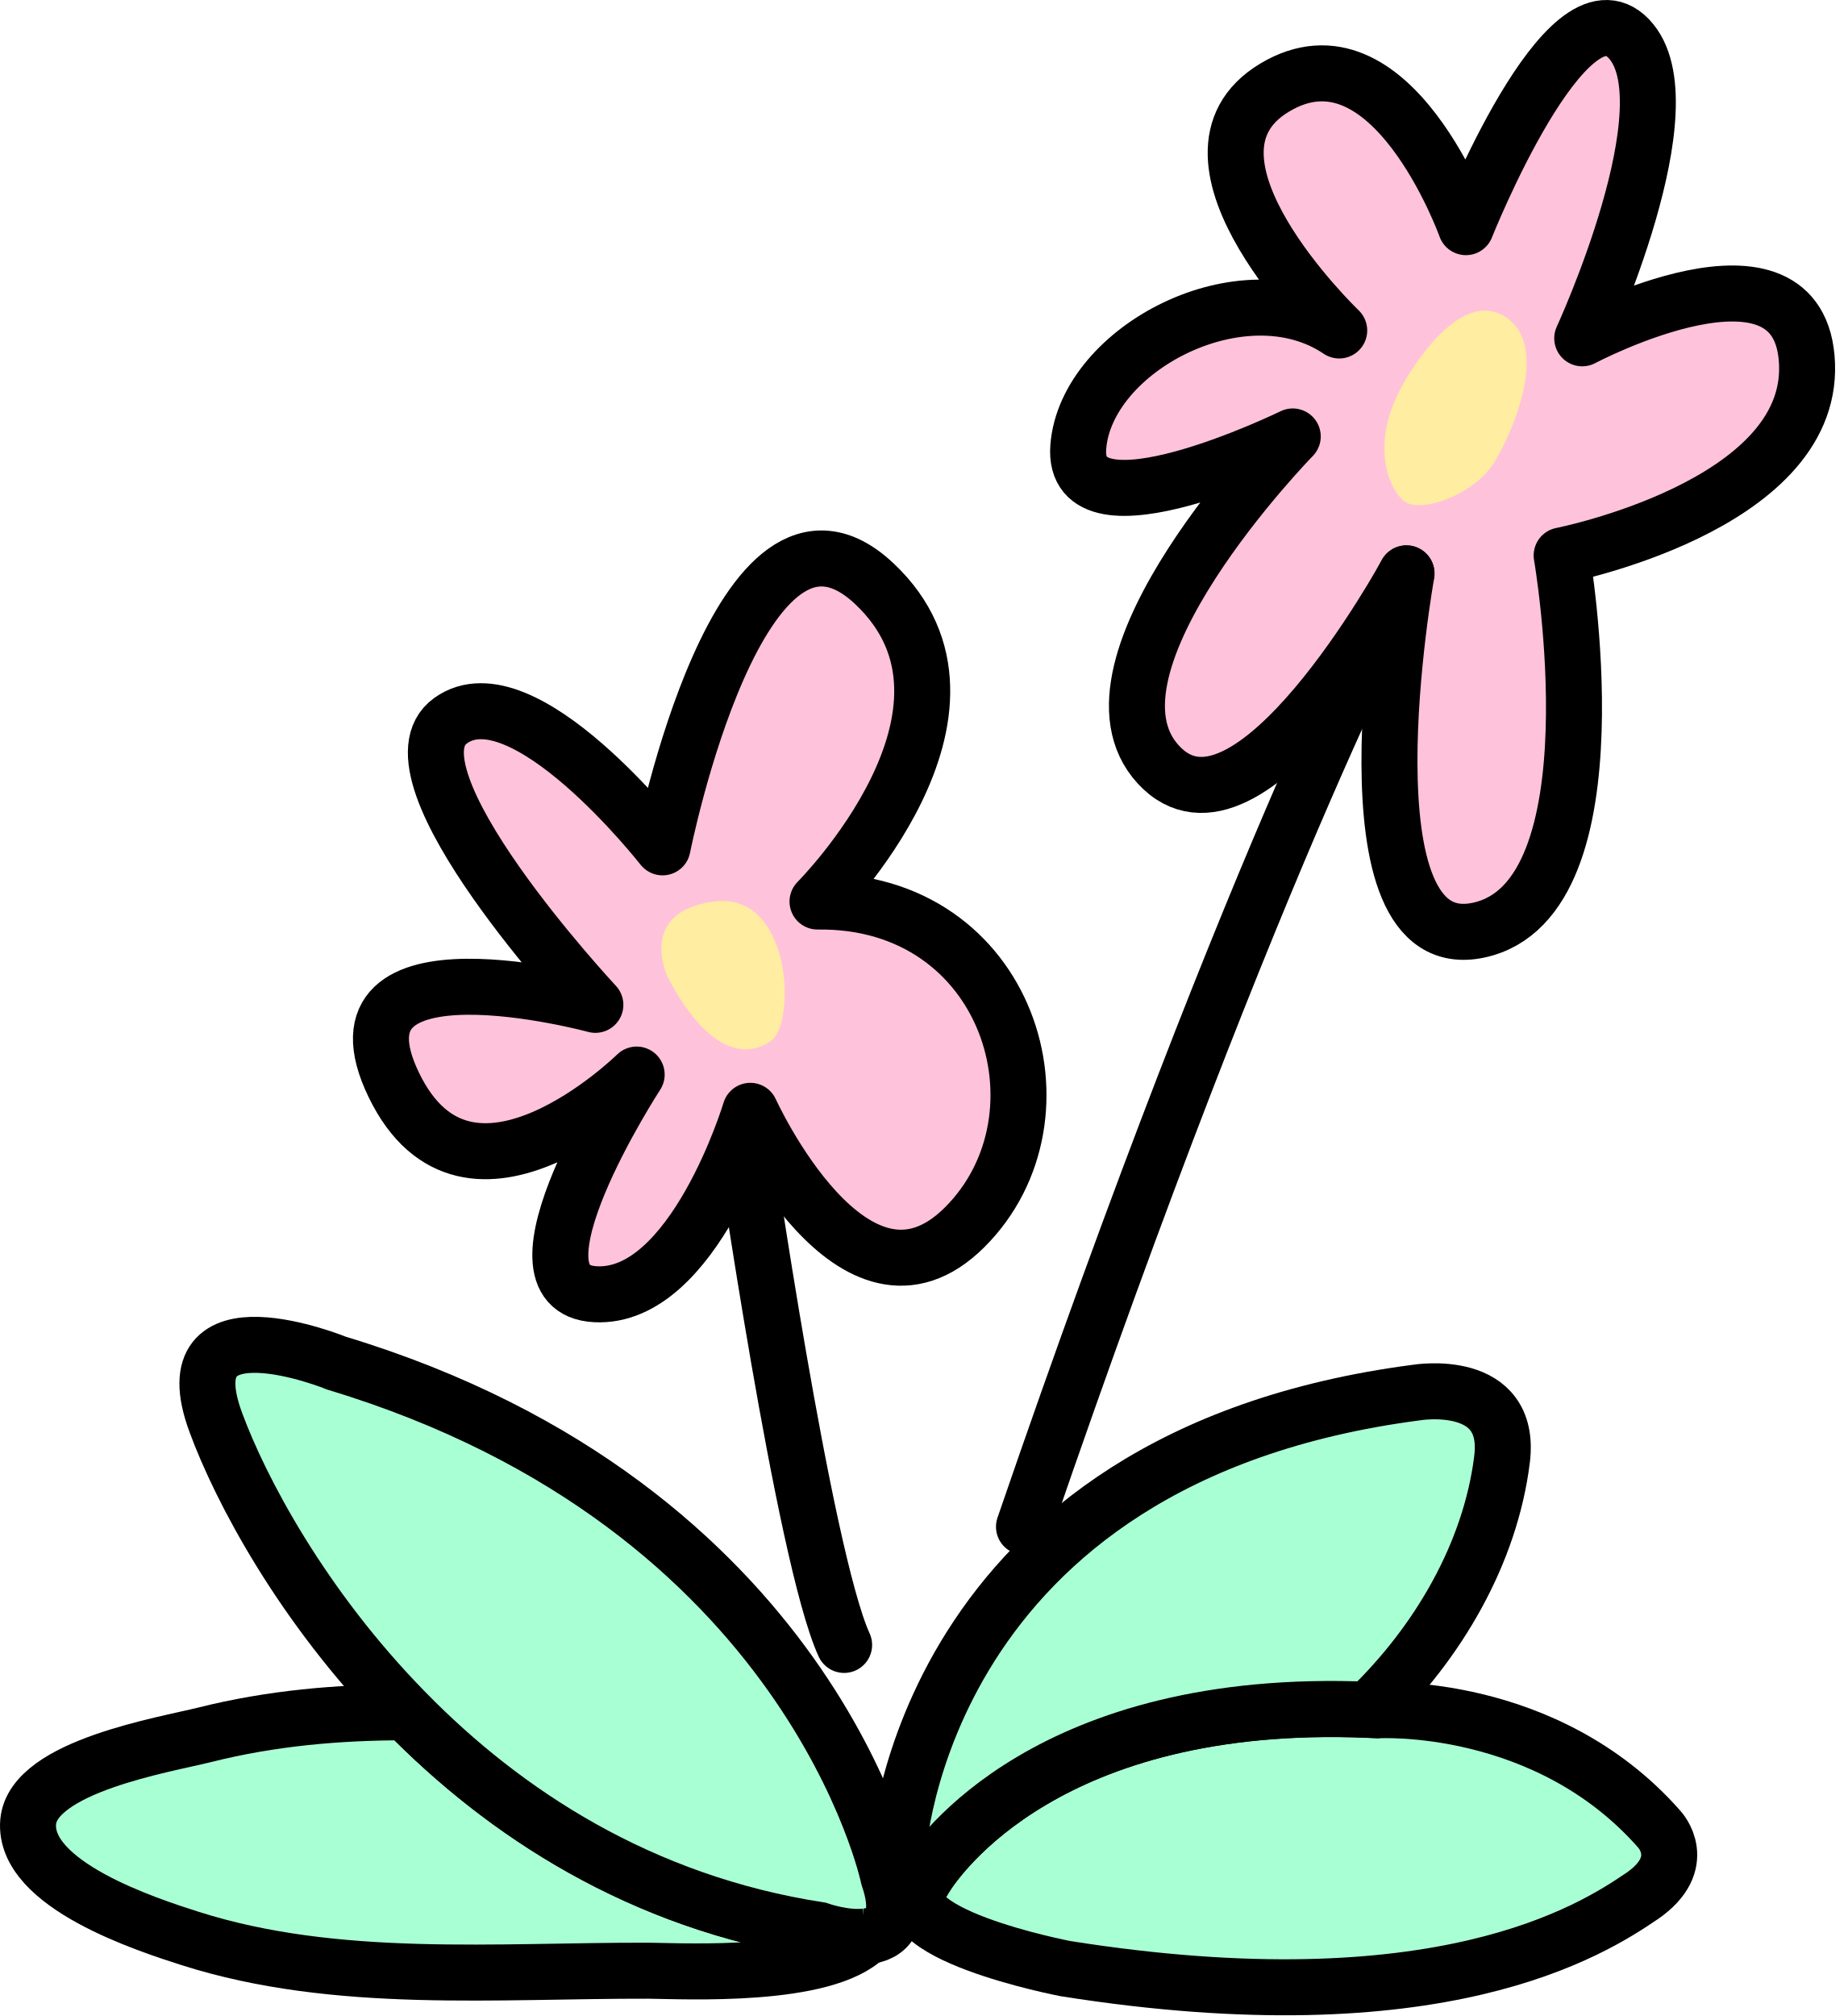
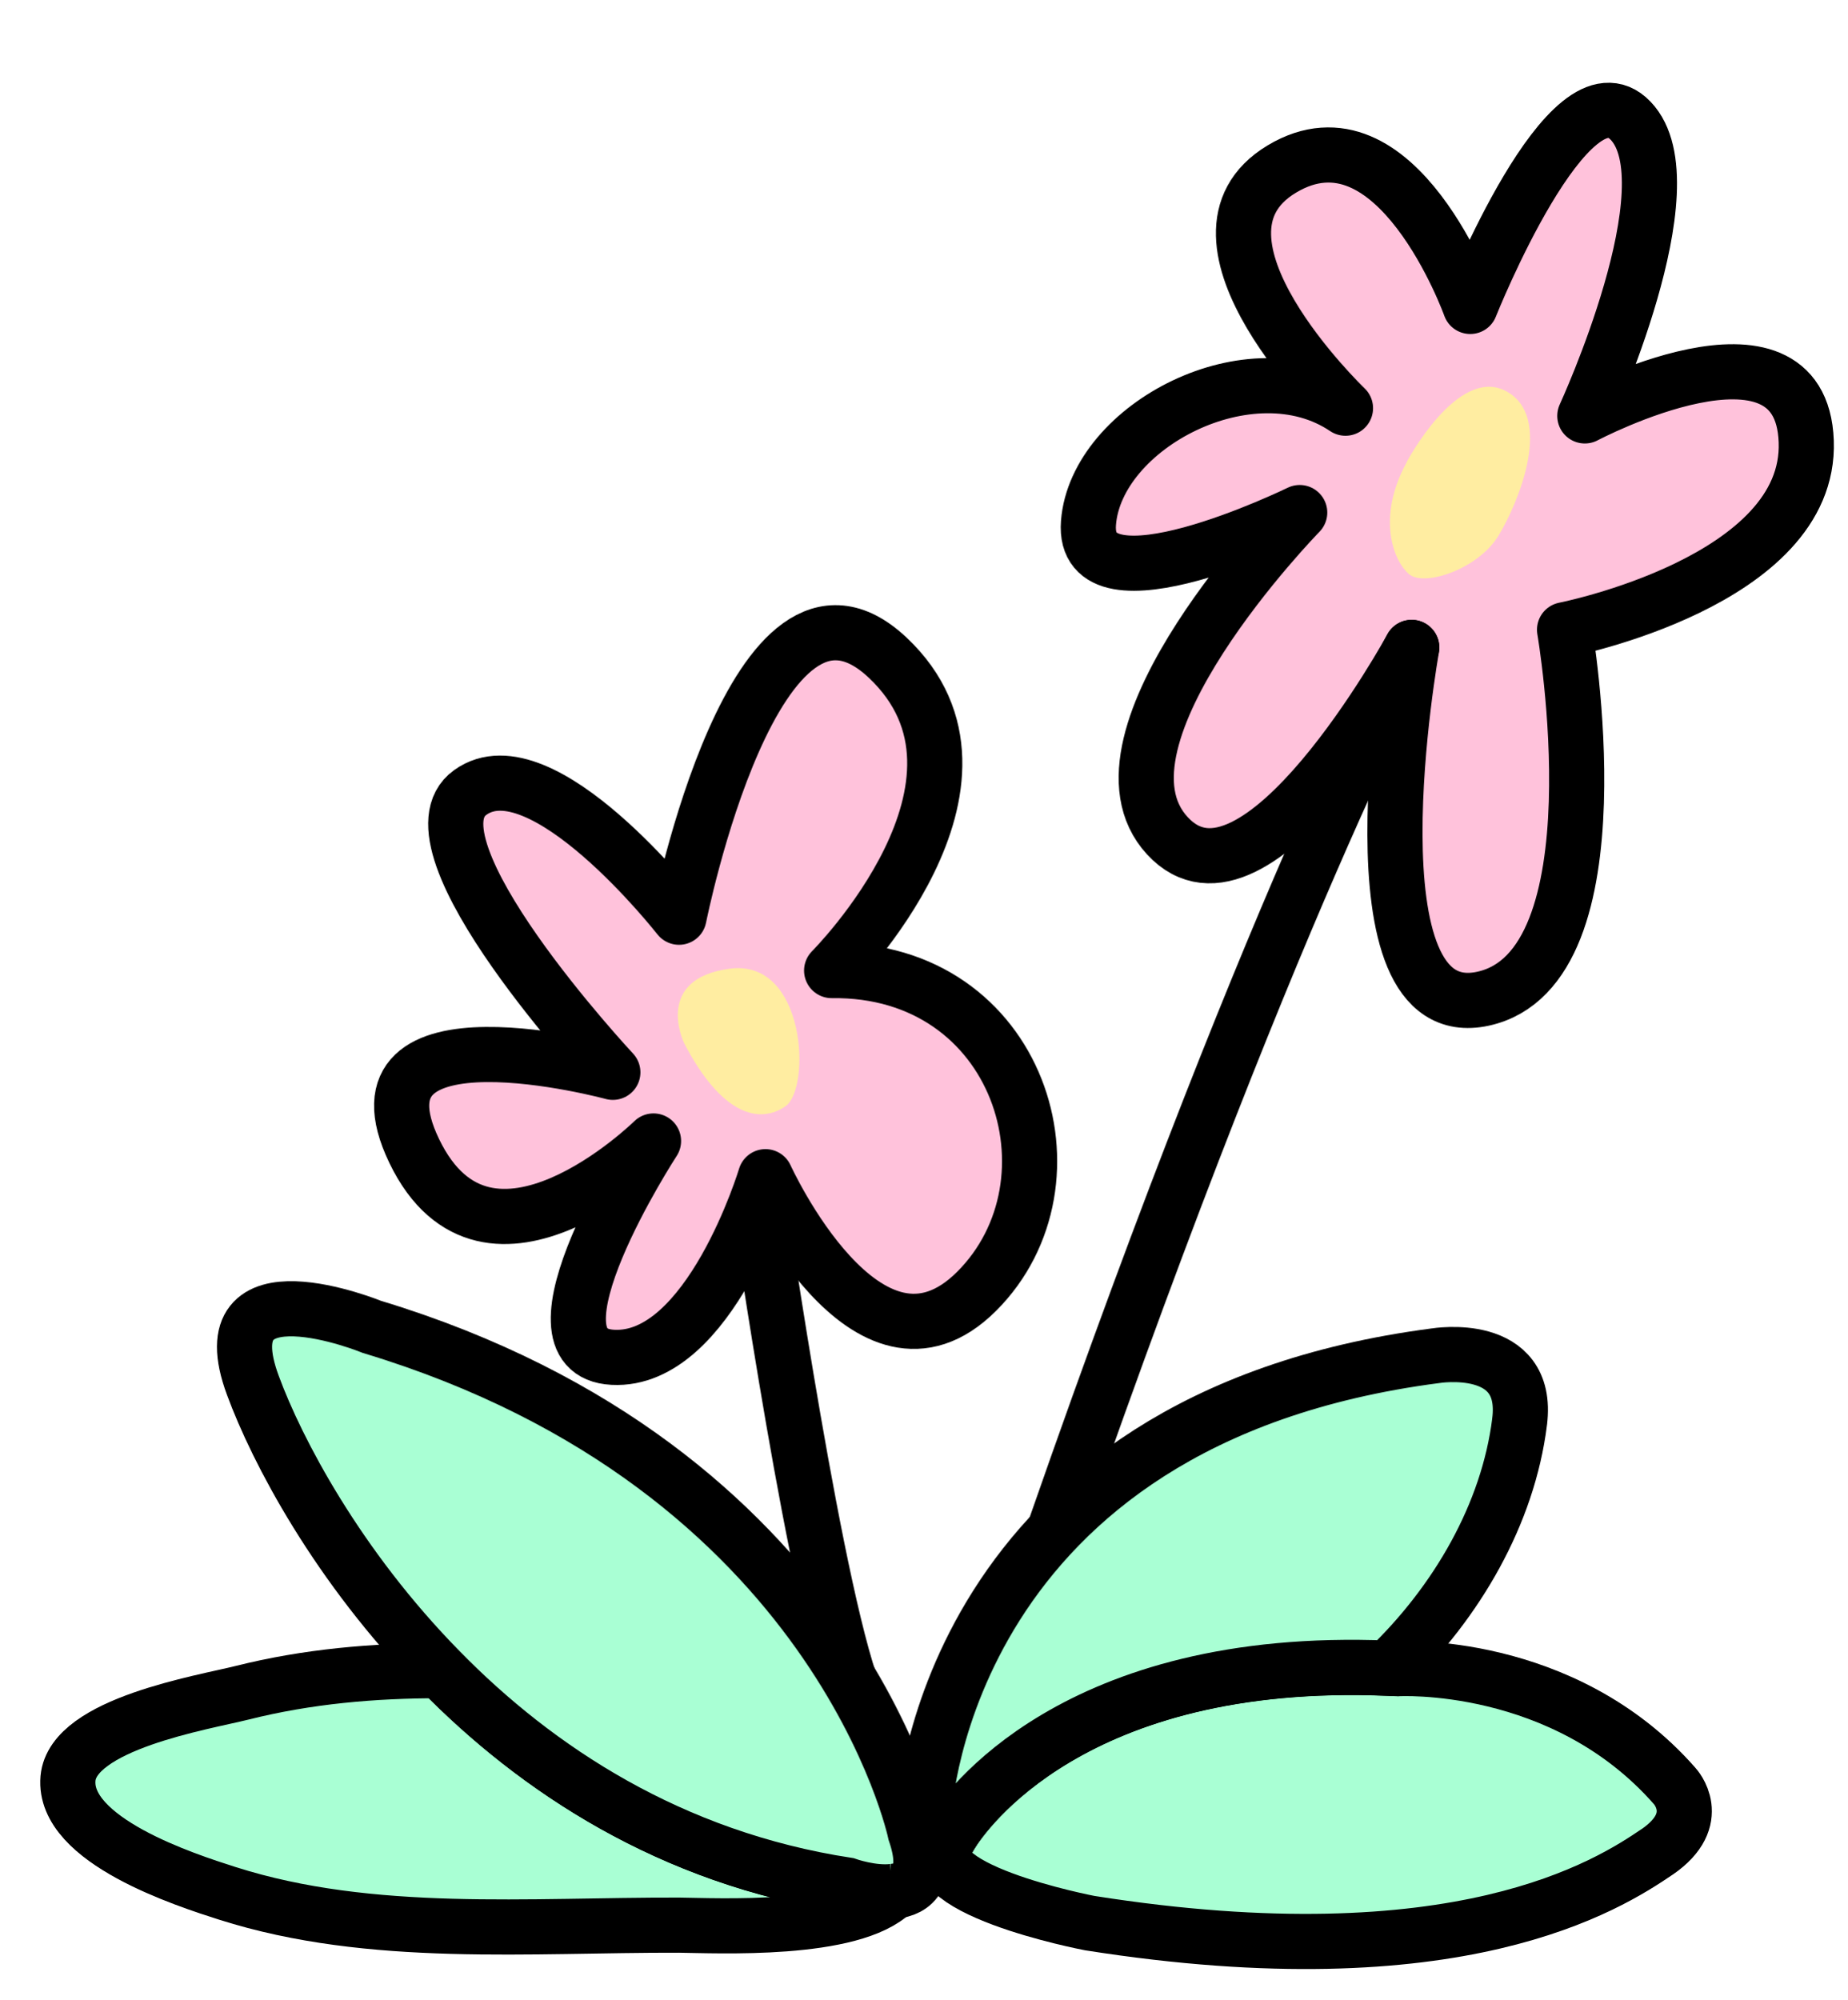
- <svg xmlns="http://www.w3.org/2000/svg" width="132" height="144" viewBox="0 0 132 144" fill="none">
-   <path d="M47.322 60.515C47.322 60.515 37.352 47.775 32.193 51.475C27.023 55.165 42.532 71.775 42.532 71.775C42.532 71.775 22.783 66.425 28.133 77.495C33.483 88.565 45.483 76.755 45.483 76.755C45.483 76.755 35.513 92.075 42.532 92.445C49.553 92.815 53.603 79.345 53.603 79.345C53.603 79.345 60.983 95.585 68.922 87.655C76.862 79.715 72.062 64.215 58.403 64.395C58.403 64.395 72.063 50.735 62.463 41.695C52.863 32.655 47.333 60.525 47.333 60.525L47.322 60.515Z" fill="#FFC2DB" stroke="black" stroke-width="4" stroke-linecap="round" stroke-linejoin="round" />
-   <path d="M47.683 69.745C47.683 69.745 45.473 65.135 51.003 64.395C56.543 63.655 56.913 73.065 55.063 74.365C53.213 75.655 50.453 75.105 47.683 69.755V69.745Z" fill="#FFEDA1" />
-   <path d="M100.473 40.955C100.473 40.955 89.213 61.625 82.753 54.615C76.293 47.605 92.353 31.175 92.353 31.175C92.353 31.175 76.483 38.925 77.032 31.915C77.582 24.905 88.843 18.995 95.672 23.605C95.672 23.605 82.753 11.235 91.063 6.255C99.373 1.275 104.723 16.225 104.723 16.225C104.723 16.225 111.923 -1.865 116.353 2.755C120.783 7.365 113.033 24.165 113.033 24.165C113.033 24.165 128.723 15.855 129.093 26.015C129.463 36.165 111.563 39.675 111.563 39.675C111.563 39.675 115.813 64.225 105.653 66.435C95.502 68.645 100.483 40.965 100.483 40.965L100.473 40.955Z" fill="#FFC2DB" stroke="black" stroke-width="4" stroke-linecap="round" stroke-linejoin="round" />
-   <path d="M100.103 27.665C100.103 27.665 103.793 20.655 107.303 22.495C110.813 24.345 108.223 30.615 106.753 33.015C105.273 35.415 101.403 36.705 100.293 35.785C99.183 34.865 97.893 31.725 100.113 27.665H100.103Z" fill="#FFEDA1" />
-   <path d="M100.472 40.955C100.472 40.955 90.132 59.595 73.152 109.055" stroke="black" stroke-width="4" stroke-linecap="round" stroke-linejoin="round" />
-   <path d="M53.112 81.175C53.112 81.175 57.422 111.195 60.303 117.495" stroke="black" stroke-width="4" stroke-linecap="round" stroke-linejoin="round" />
-   <path d="M117.283 135.445C113.753 137.845 102.883 144.855 76.113 140.615C76.113 140.615 62.633 138.035 65.963 134.355C65.963 134.355 65.993 134.305 66.063 134.175C67.033 132.585 74.912 121.185 97.772 122.135C97.972 122.135 98.203 122.165 98.433 122.165C98.433 122.165 110.453 121.445 118.553 130.675C118.553 130.675 120.773 133.055 117.273 135.455L117.283 135.445Z" fill="#A9FFD4" stroke="black" stroke-width="4" stroke-miterlimit="10" />
-   <path d="M107.302 104.255C106.462 110.955 102.753 117.325 97.763 122.125C74.903 121.175 67.032 132.585 66.052 134.165C64.983 134.315 64.112 134.035 64.112 132.685C64.112 132.025 65.772 104.075 101.213 99.465C101.213 99.465 108.042 98.335 107.302 104.245V104.255Z" fill="#A9FFD4" stroke="black" stroke-width="4" stroke-miterlimit="10" />
-   <path d="M61.893 138.315C58.923 141.305 49.003 140.795 46.343 140.765C35.553 140.735 24.023 141.785 13.593 138.465C10.553 137.495 1.623 134.625 2.013 130.125C2.373 126.165 11.783 124.625 14.623 123.915C19.403 122.715 24.183 122.305 29.023 122.305C36.032 129.465 45.742 135.885 58.532 137.855C58.532 137.855 60.373 138.515 61.913 138.315H61.893Z" fill="#A9FFD4" stroke="black" stroke-width="4" stroke-miterlimit="10" />
-   <path d="M61.892 138.315C60.362 138.515 58.513 137.855 58.513 137.855C45.733 135.885 36.012 129.465 29.002 122.305C21.562 114.735 17.162 106.345 15.422 101.615C12.022 92.465 24.062 97.375 24.062 97.375C57.942 107.625 63.462 134.045 63.462 134.045C64.532 137.195 63.362 138.165 61.872 138.315H61.892Z" fill="#A9FFD4" stroke="black" stroke-width="4" stroke-miterlimit="10" />
+ <svg xmlns="http://www.w3.org/2000/svg" width="134" height="145" viewBox="0 0 134 145" fill="none">
+   <path d="M49.24 66.515C49.24 66.515 39.27 53.775 34.11 57.475C28.94 61.165 44.45 77.775 44.45 77.775C44.45 77.775 24.7 72.425 30.05 83.495C35.4 94.565 47.4 82.755 47.4 82.755C47.4 82.755 37.43 98.075 44.45 98.445C51.47 98.815 55.52 85.345 55.52 85.345C55.52 85.345 62.9 101.585 70.84 93.655C78.78 85.715 73.98 70.215 60.32 70.395C60.32 70.395 73.98 56.735 64.38 47.695C54.78 38.655 49.25 66.525 49.25 66.525L49.24 66.515Z" fill="#FFC2DB" stroke="black" stroke-width="4" stroke-linecap="round" stroke-linejoin="round" />
+   <path d="M49.6 75.61C49.6 75.61 47.39 71 52.92 70.26C58.46 69.52 58.83 78.93 56.98 80.23C55.13 81.52 52.37 80.97 49.6 75.62V75.61Z" fill="#FFEDA1" />
+   <path d="M102.39 46.955C102.39 46.955 91.13 67.625 84.67 60.615C78.21 53.605 94.27 37.175 94.27 37.175C94.27 37.175 78.4 44.925 78.95 37.915C79.5 30.905 90.76 24.995 97.59 29.605C97.59 29.605 84.67 17.235 92.98 12.255C101.29 7.275 106.64 22.225 106.64 22.225C106.64 22.225 113.84 4.135 118.27 8.755C122.7 13.365 114.95 30.165 114.95 30.165C114.95 30.165 130.64 21.855 131.01 32.015C131.38 42.165 113.48 45.675 113.48 45.675C113.48 45.675 117.73 70.225 107.57 72.435C97.42 74.645 102.4 46.965 102.4 46.965L102.39 46.955Z" fill="#FFC2DB" stroke="black" stroke-width="4" stroke-linecap="round" stroke-linejoin="round" />
+   <path d="M102.02 33.53C102.02 33.53 105.71 26.52 109.22 28.36C112.73 30.21 110.14 36.48 108.67 38.88C107.19 41.28 103.32 42.57 102.21 41.65C101.1 40.73 99.81 37.59 102.03 33.53H102.02Z" fill="#FFEDA1" />
+   <path d="M102.39 46.955C102.39 46.955 92.05 65.595 75.07 115.055" stroke="black" stroke-width="4" stroke-linecap="round" stroke-linejoin="round" />
+   <path d="M55.03 87.175C55.03 87.175 59.34 117.195 62.22 123.495" stroke="black" stroke-width="4" stroke-linecap="round" stroke-linejoin="round" />
+   <path d="M120.2 134.31C116.67 136.71 105.8 143.72 79.03 139.48C79.03 139.48 65.55 136.9 68.88 133.22C68.88 133.22 68.91 133.17 68.98 133.04C69.95 131.45 77.83 120.05 100.69 121C100.89 121 101.12 121.03 101.35 121.03C101.35 121.03 113.37 120.31 121.47 129.54C121.47 129.54 123.69 131.92 120.19 134.32L120.2 134.31Z" fill="#A9FFD4" stroke="black" stroke-width="4" stroke-miterlimit="10" />
+   <path d="M110.22 103.12C109.38 109.82 105.67 116.19 100.68 120.99C77.82 120.04 69.95 131.45 68.97 133.03C67.9 133.18 67.03 132.9 67.03 131.55C67.03 130.89 68.69 102.94 104.13 98.33C104.13 98.33 110.96 97.2 110.22 103.11V103.12Z" fill="#A9FFD4" stroke="black" stroke-width="4" stroke-miterlimit="10" />
+   <path d="M64.81 137.18C61.84 140.17 51.92 139.66 49.26 139.63C38.47 139.6 26.94 140.65 16.51 137.33C13.47 136.36 4.54 133.49 4.93 128.99C5.29 125.03 14.7 123.49 17.54 122.78C22.32 121.58 27.1 121.17 31.94 121.17C38.95 128.33 48.66 134.75 61.45 136.72C61.45 136.72 63.29 137.38 64.83 137.18H64.81Z" fill="#A9FFD4" stroke="black" stroke-width="4" stroke-miterlimit="10" />
+   <path d="M64.81 137.18C63.28 137.38 61.43 136.72 61.43 136.72C48.65 134.75 38.93 128.33 31.92 121.17C24.48 113.6 20.08 105.21 18.34 100.48C14.94 91.33 26.98 96.24 26.98 96.24C60.86 106.49 66.38 132.91 66.38 132.91C67.45 136.06 66.28 137.03 64.79 137.18H64.81Z" fill="#A9FFD4" stroke="black" stroke-width="4" stroke-miterlimit="10" />
</svg>
